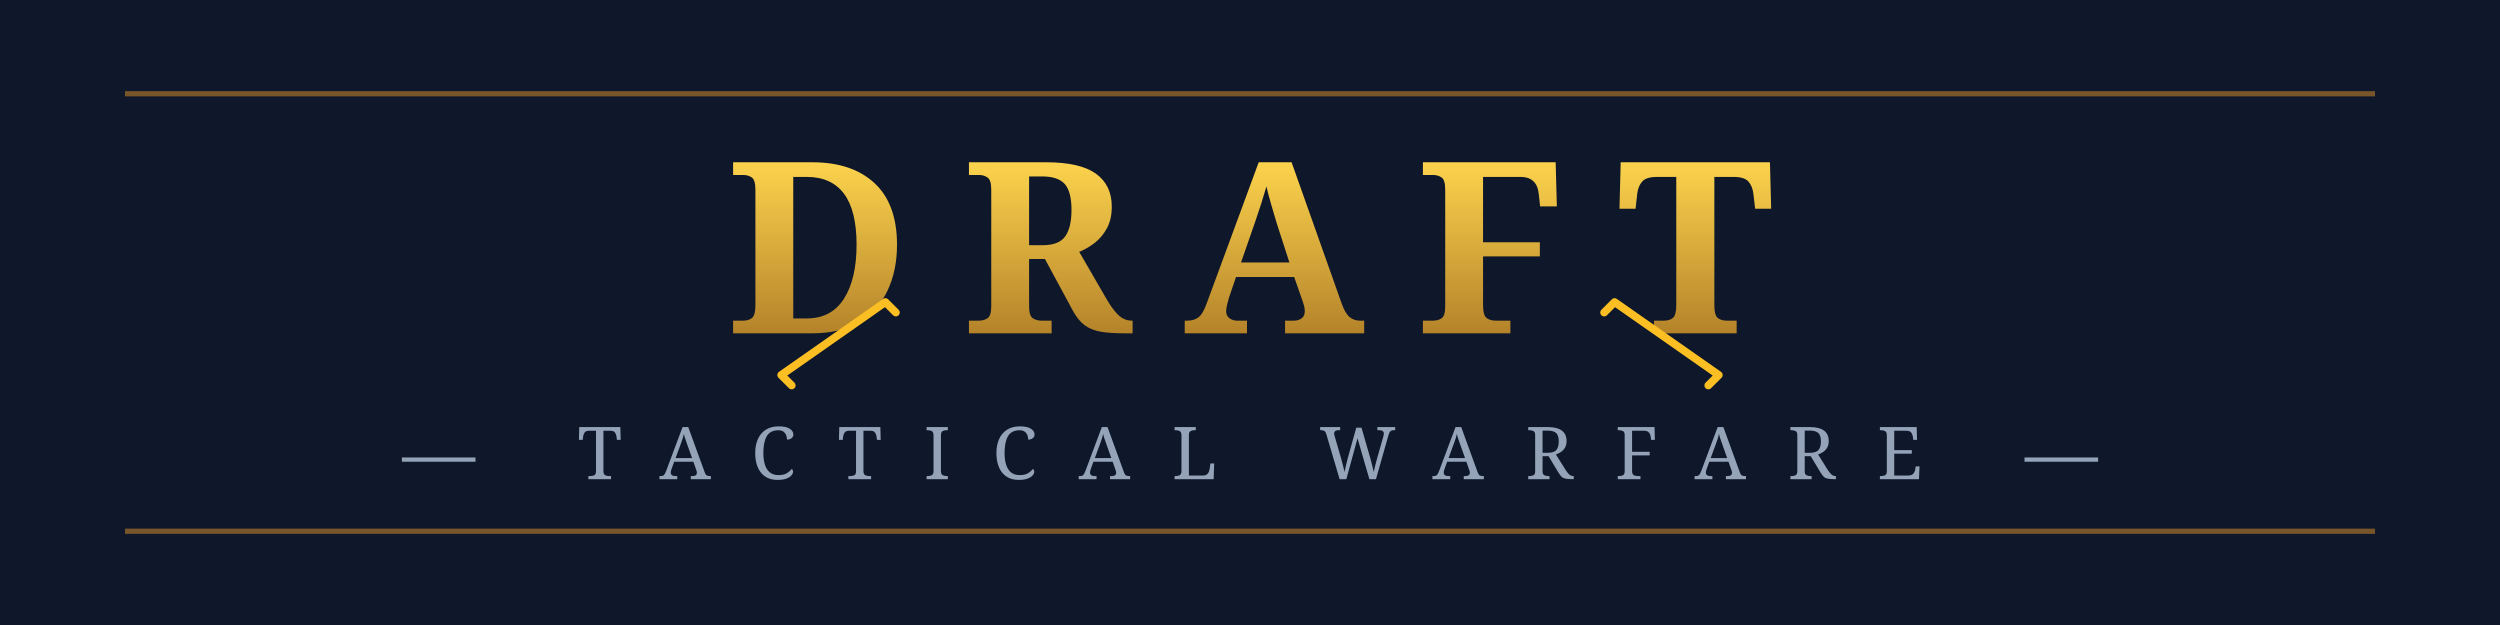
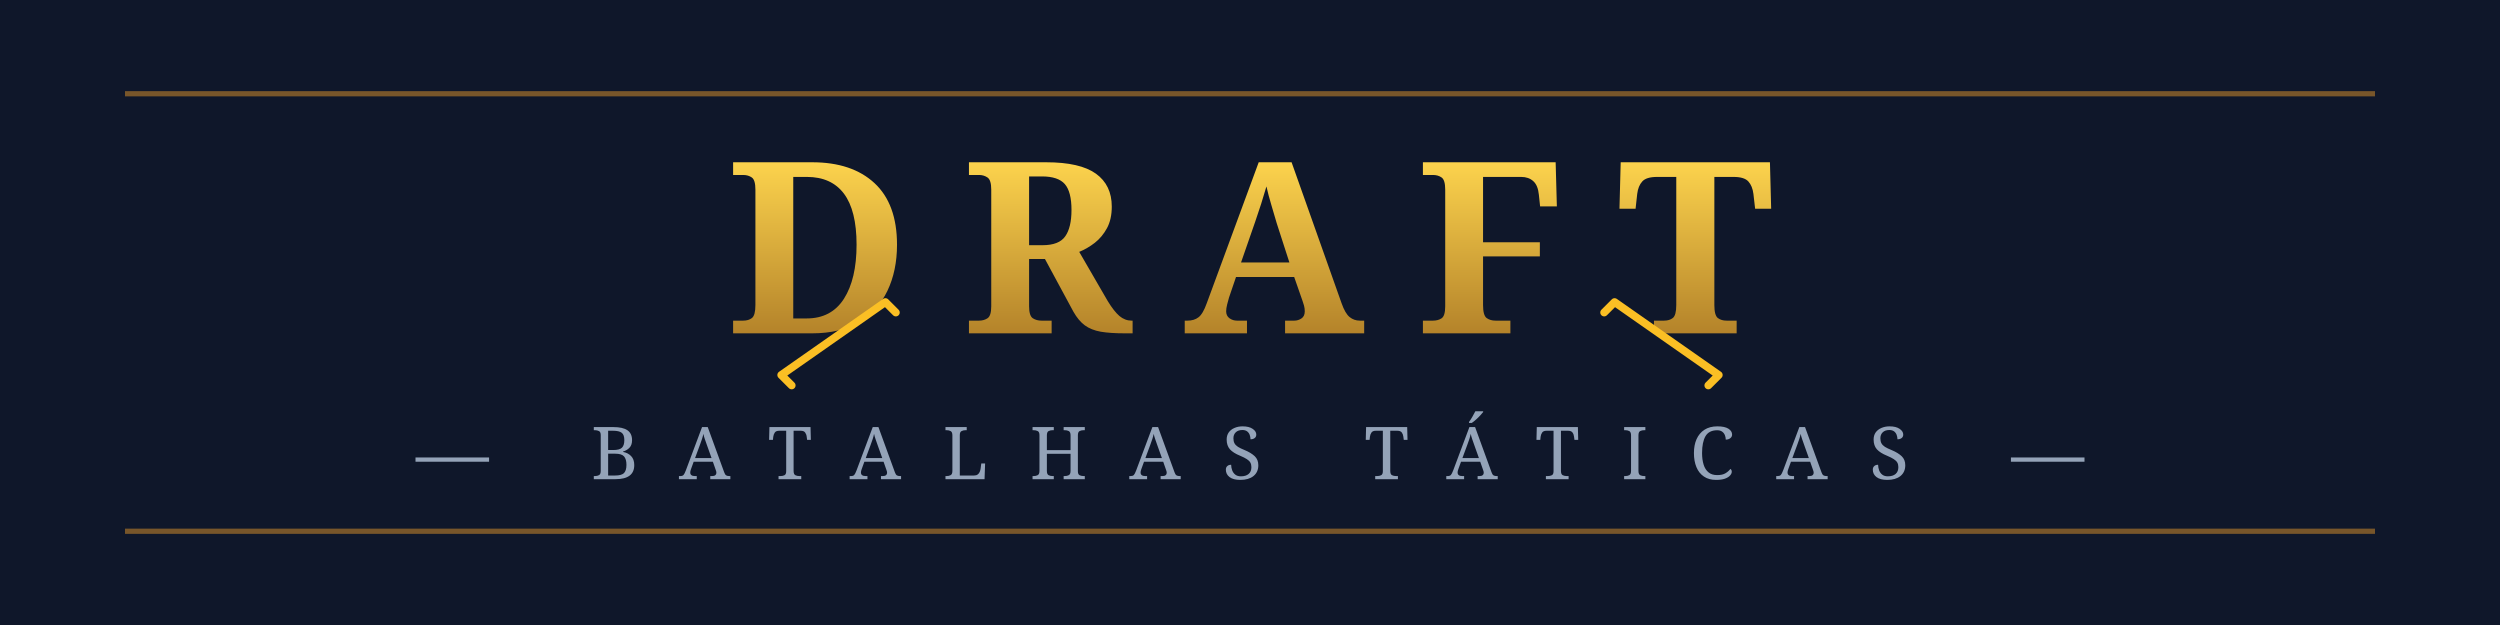
<svg xmlns="http://www.w3.org/2000/svg" viewBox="0 0 480 120" width="480" height="120">
  <defs>
    <linearGradient id="g" x1="0" y1="0" x2="0" y2="1">
      <stop offset="0" stop-color="#fcd34d" />
      <stop offset="1" stop-color="#b4832a" />
    </linearGradient>
  </defs>
  <rect width="480" height="120" fill="#0f172a" />
  <g stroke="#78562a" stroke-width="1" fill="none">
    <line x1="24" y1="18" x2="456" y2="18" />
    <line x1="24" y1="102" x2="456" y2="102" />
  </g>
  <text x="240" y="64" text-anchor="middle" font-family="Cinzel, 'Trajan Pro', serif" font-weight="900" font-size="46" letter-spacing="10" fill="url(#g)">DRAFT</text>
-   <text x="240" y="92" text-anchor="middle" font-family="Cinzel, serif" font-weight="500" font-size="14" letter-spacing="8" fill="#94a3b8">— TACTICAL WARFARE —</text>
+   <text x="240" y="92" text-anchor="middle" font-family="Cinzel, serif" font-weight="500" font-size="14" letter-spacing="8" fill="#94a3b8">— BATALHAS TÁTICAS —</text>
  <g stroke="#fbbf24" stroke-width="1.5" stroke-linecap="round" fill="none">
    <path d="M150 72 l20 -14 M170 58 l2 2 M150 72 l2 2" />
    <path d="M330 72 l-20 -14 M310 58 l-2 2 M330 72 l-2 2" />
  </g>
</svg>
